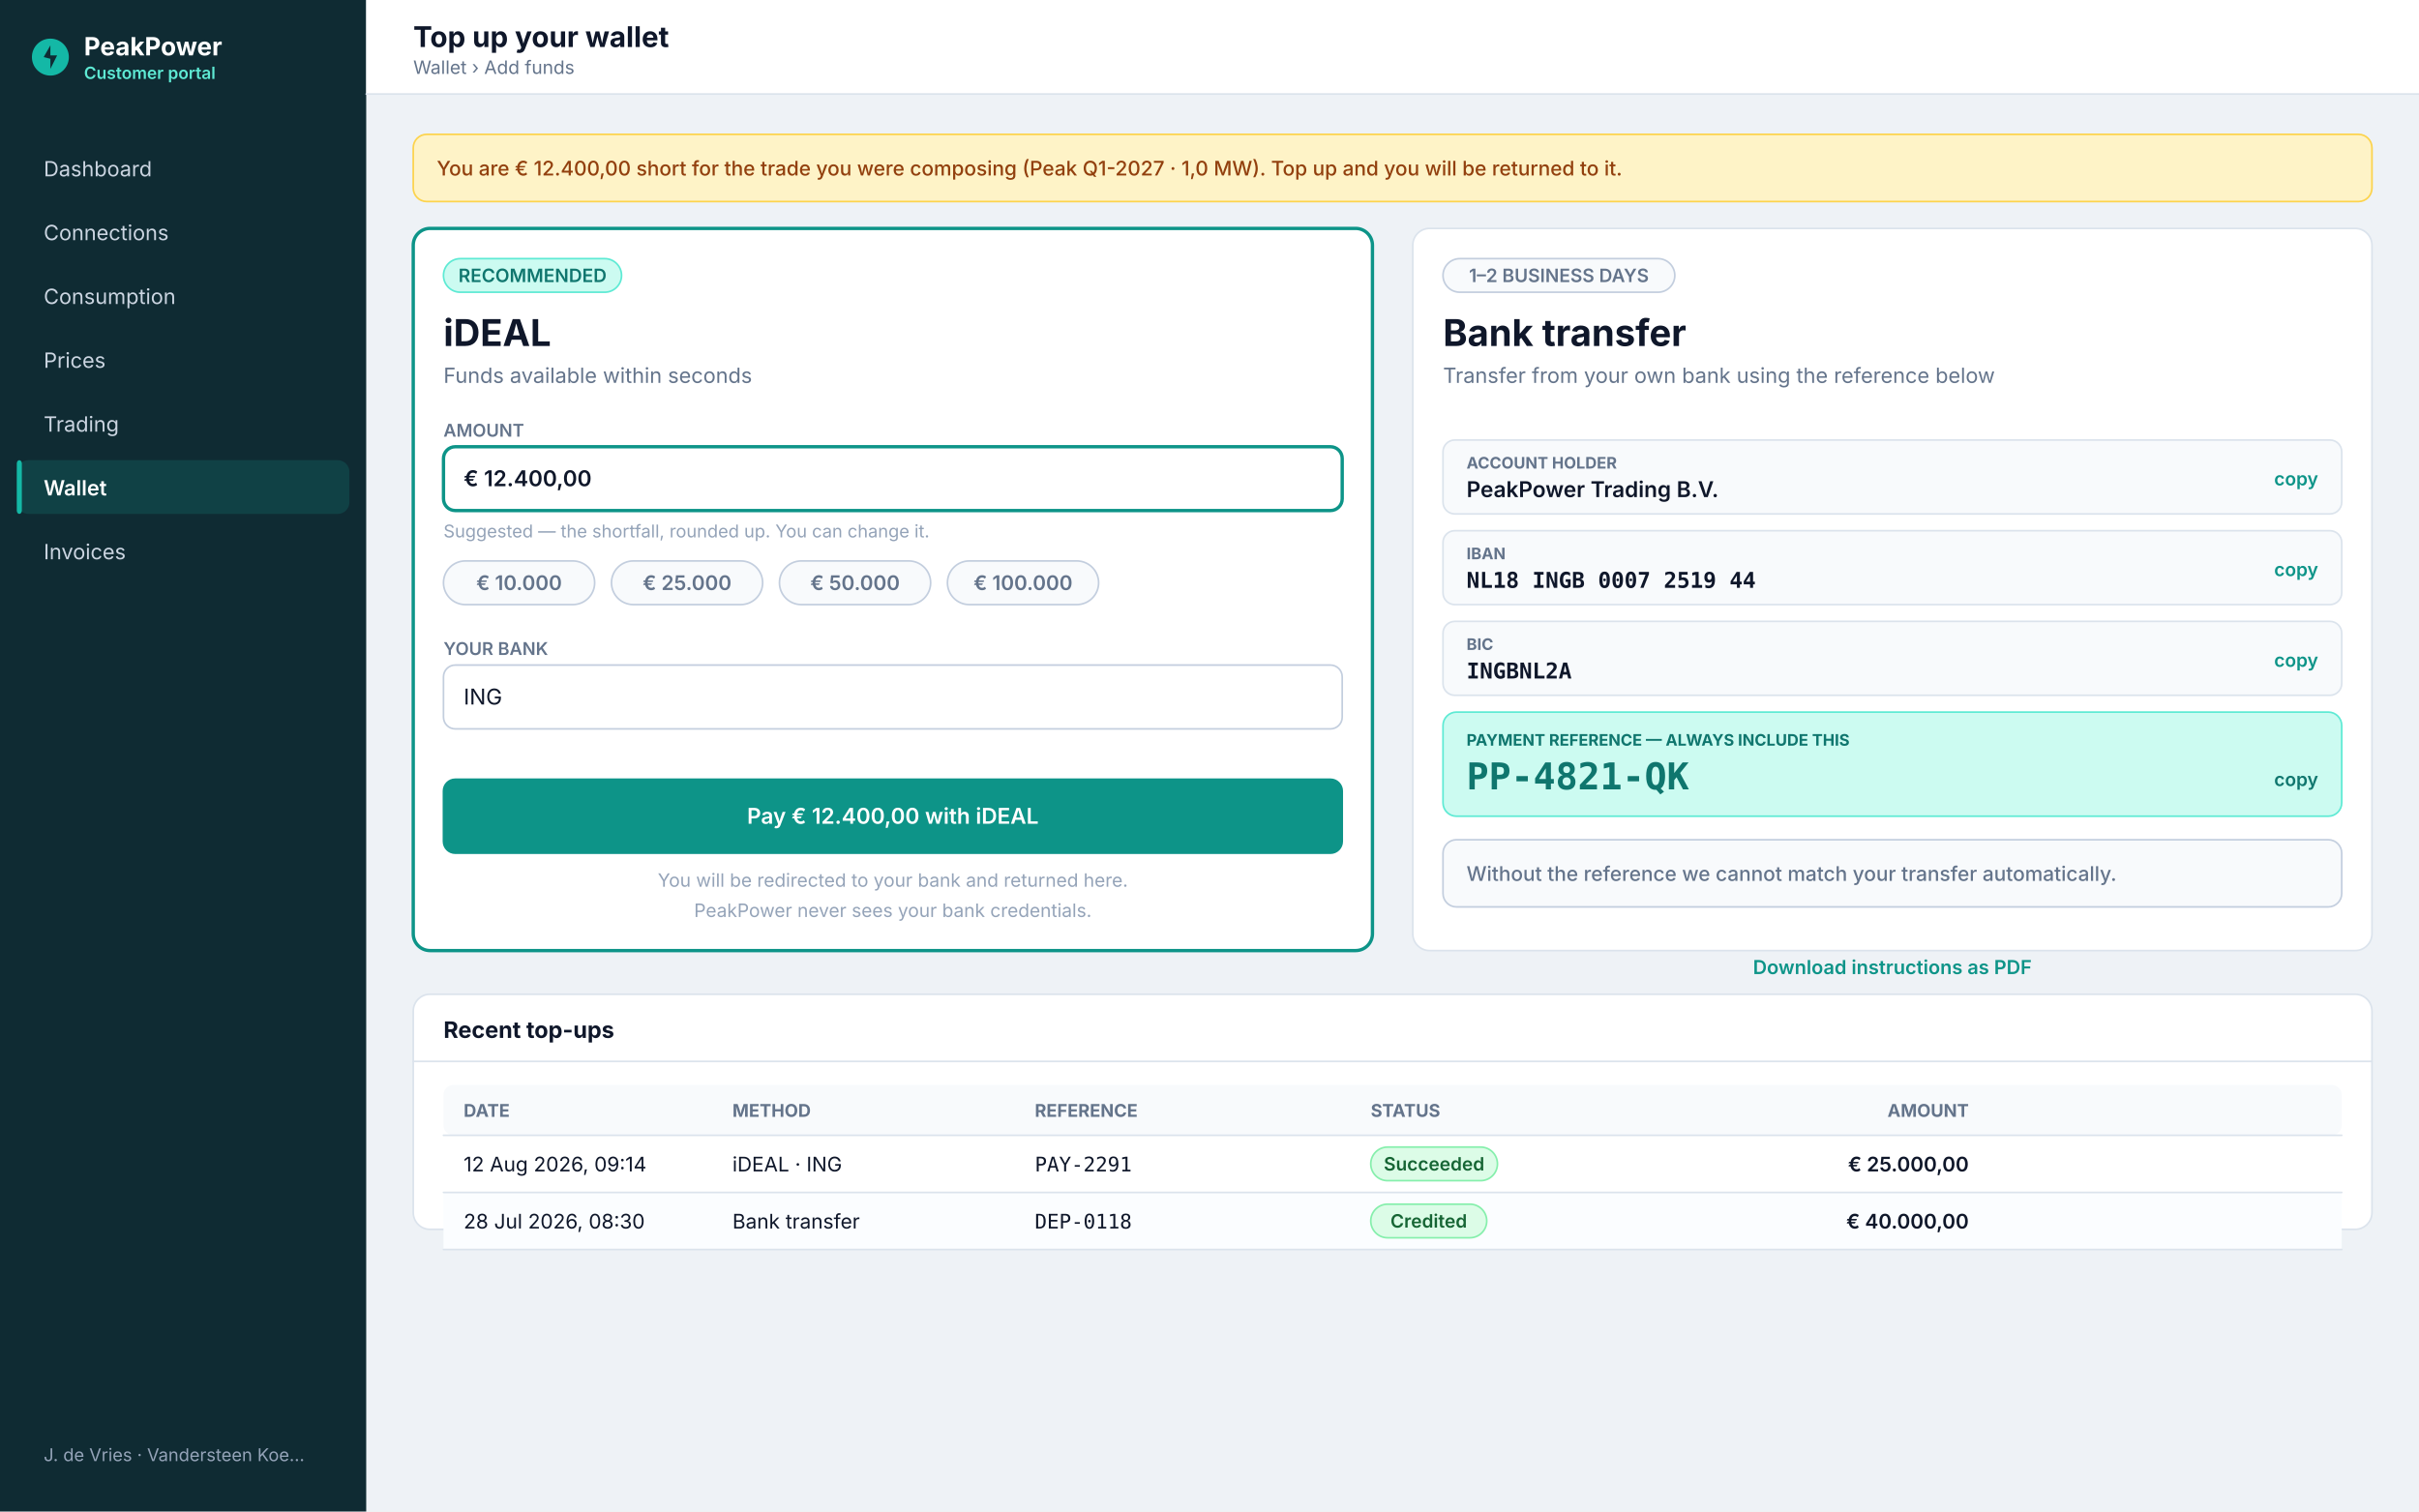
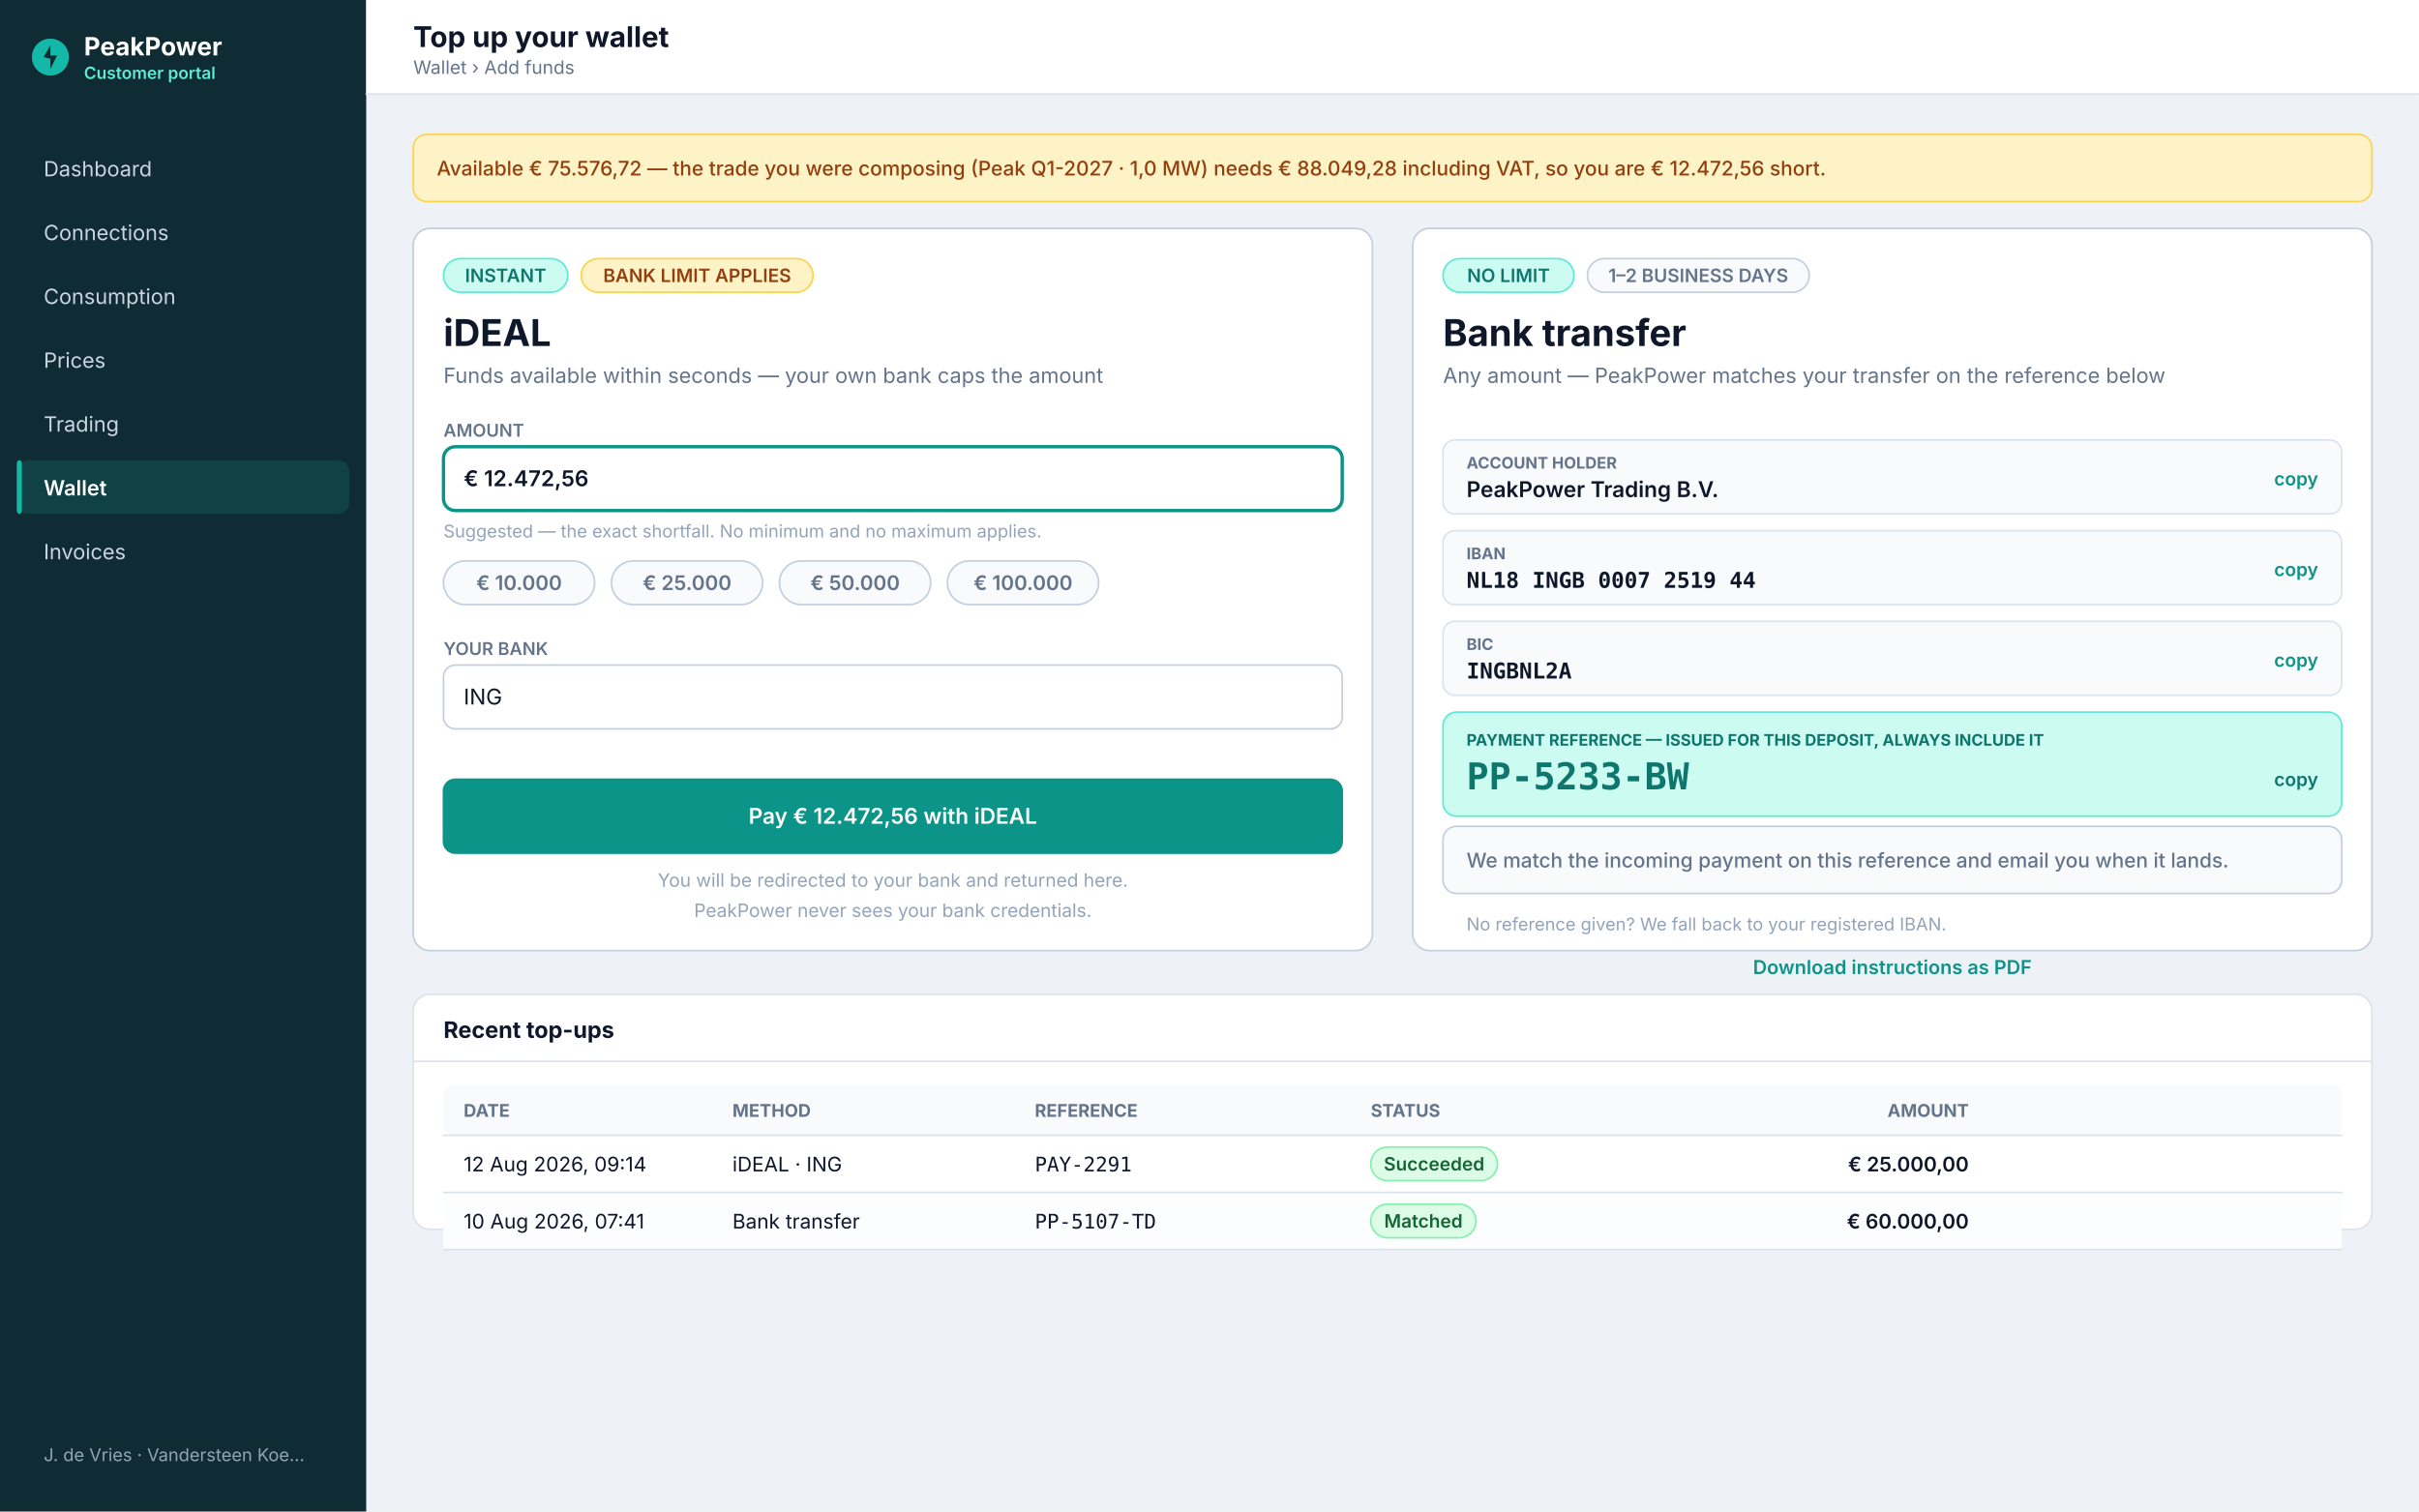
<svg xmlns="http://www.w3.org/2000/svg" viewBox="0 0 1440 900" width="1440" height="900" role="img" aria-label="Customer portal — wallet top-up">
  <rect x="0" y="0" width="1440" height="900" rx="0" fill="#eef2f6" stroke="none" />
  <rect x="0" y="0" width="218" height="900" rx="0" fill="#0f2b33" stroke="none" />
  <g>
    <circle cx="30" cy="34" r="11" fill="#14b8a6" stroke="none" stroke-width="1" />
    <path d="M 26 34 L 30 27 L 30 33 L 34 33 L 30 41 L 30 35 Z" fill="#0f2b33" stroke="none" stroke-width="2" stroke-linejoin="round" stroke-linecap="round" />
  </g>
  <text x="50" y="33" font-family="Inter, 'Segoe UI', -apple-system, BlinkMacSystemFont, 'Helvetica Neue', Arial, sans-serif" font-size="15" fill="#ffffff" font-weight="700" text-anchor="start">PeakPower</text>
  <text x="50" y="47" font-family="Inter, 'Segoe UI', -apple-system, BlinkMacSystemFont, 'Helvetica Neue', Arial, sans-serif" font-size="10" fill="#5eead4" font-weight="600" text-anchor="start">Customer portal</text>
  <text x="26" y="105" font-family="Inter, 'Segoe UI', -apple-system, BlinkMacSystemFont, 'Helvetica Neue', Arial, sans-serif" font-size="12.5" fill="#cbd5e1" font-weight="400" text-anchor="start">Dashboard</text>
  <text x="26" y="143" font-family="Inter, 'Segoe UI', -apple-system, BlinkMacSystemFont, 'Helvetica Neue', Arial, sans-serif" font-size="12.5" fill="#cbd5e1" font-weight="400" text-anchor="start">Connections</text>
  <text x="26" y="181" font-family="Inter, 'Segoe UI', -apple-system, BlinkMacSystemFont, 'Helvetica Neue', Arial, sans-serif" font-size="12.5" fill="#cbd5e1" font-weight="400" text-anchor="start">Consumption</text>
  <text x="26" y="219" font-family="Inter, 'Segoe UI', -apple-system, BlinkMacSystemFont, 'Helvetica Neue', Arial, sans-serif" font-size="12.5" fill="#cbd5e1" font-weight="400" text-anchor="start">Prices</text>
  <text x="26" y="257" font-family="Inter, 'Segoe UI', -apple-system, BlinkMacSystemFont, 'Helvetica Neue', Arial, sans-serif" font-size="12.5" fill="#cbd5e1" font-weight="400" text-anchor="start">Trading</text>
  <rect x="10" y="274" width="198" height="32" rx="7" fill="rgba(20,184,166,0.16)" stroke="none" />
  <rect x="10" y="274" width="3" height="32" rx="2" fill="#14b8a6" stroke="none" />
  <text x="26" y="295" font-family="Inter, 'Segoe UI', -apple-system, BlinkMacSystemFont, 'Helvetica Neue', Arial, sans-serif" font-size="12.5" fill="#ffffff" font-weight="600" text-anchor="start">Wallet</text>
  <text x="26" y="333" font-family="Inter, 'Segoe UI', -apple-system, BlinkMacSystemFont, 'Helvetica Neue', Arial, sans-serif" font-size="12.5" fill="#cbd5e1" font-weight="400" text-anchor="start">Invoices</text>
  <text x="26" y="870" font-family="Inter, 'Segoe UI', -apple-system, BlinkMacSystemFont, 'Helvetica Neue', Arial, sans-serif" font-size="10.5" fill="#94a3b8" font-weight="400" text-anchor="start">J. de Vries · Vandersteen Koe…</text>
  <rect x="218" y="0" width="1222" height="56" rx="0" fill="#ffffff" stroke="none" />
  <line x1="218" y1="56" x2="1440" y2="56" stroke="#dbe3ec" stroke-width="1" stroke-linecap="round" />
  <text x="246" y="28" font-family="Inter, 'Segoe UI', -apple-system, BlinkMacSystemFont, 'Helvetica Neue', Arial, sans-serif" font-size="17" fill="#0f172a" font-weight="700" text-anchor="start">Top up your wallet</text>
  <text x="246" y="44" font-family="Inter, 'Segoe UI', -apple-system, BlinkMacSystemFont, 'Helvetica Neue', Arial, sans-serif" font-size="11" fill="#64748b" font-weight="400" text-anchor="start">Wallet › Add funds</text>
  <rect x="246" y="80" width="1166" height="40" rx="8" fill="#fef3c7" stroke="#fcd34d" stroke-width="1" />
-   <text x="260" y="104.5" font-family="Inter, 'Segoe UI', -apple-system, BlinkMacSystemFont, 'Helvetica Neue', Arial, sans-serif" font-size="12" fill="#92400e" font-weight="500" text-anchor="start">You are € 12.400,00 short for the trade you were composing (Peak Q1-2027 · 1,0 MW). Top up and you will be returned to it.</text>
-   <rect x="246" y="136" width="571" height="430" rx="10" fill="#ffffff" stroke="#0d9488" stroke-width="2" />
-   <rect x="264" y="154" width="106" height="20" rx="10" fill="#ccfbf1" stroke="#5eead4" stroke-width="1" />
-   <text x="317" y="167.96" font-family="Inter, 'Segoe UI', -apple-system, BlinkMacSystemFont, 'Helvetica Neue', Arial, sans-serif" font-size="11" fill="#0f766e" font-weight="600" text-anchor="middle">RECOMMENDED</text>
+   <text x="260" y="104.5" font-family="Inter, 'Segoe UI', -apple-system, BlinkMacSystemFont, 'Helvetica Neue', Arial, sans-serif" font-size="12" fill="#92400e" font-weight="500" text-anchor="start">Available € 75.576,72 — the trade you were composing (Peak Q1-2027 · 1,0 MW) needs € 88.049,28 including VAT, so you are € 12.472,56 short.</text>
+   <rect x="246" y="136" width="571" height="430" rx="10" fill="#ffffff" stroke="#c3cede" stroke-width="1" />
+   <rect x="264" y="154" width="74" height="20" rx="10" fill="#ccfbf1" stroke="#5eead4" stroke-width="1" />
+   <text x="301" y="167.96" font-family="Inter, 'Segoe UI', -apple-system, BlinkMacSystemFont, 'Helvetica Neue', Arial, sans-serif" font-size="11" fill="#0f766e" font-weight="600" text-anchor="middle">INSTANT</text>
+   <rect x="346" y="154" width="138" height="20" rx="10" fill="#fef3c7" stroke="#fcd34d" stroke-width="1" />
+   <text x="415" y="167.96" font-family="Inter, 'Segoe UI', -apple-system, BlinkMacSystemFont, 'Helvetica Neue', Arial, sans-serif" font-size="11" fill="#92400e" font-weight="600" text-anchor="middle">BANK LIMIT APPLIES</text>
  <text x="264" y="206" font-family="Inter, 'Segoe UI', -apple-system, BlinkMacSystemFont, 'Helvetica Neue', Arial, sans-serif" font-size="22" fill="#0f172a" font-weight="700" text-anchor="start">iDEAL</text>
-   <text x="264" y="228" font-family="Inter, 'Segoe UI', -apple-system, BlinkMacSystemFont, 'Helvetica Neue', Arial, sans-serif" font-size="12.5" fill="#64748b" font-weight="400" text-anchor="start">Funds available within seconds</text>
+   <text x="264" y="228" font-family="Inter, 'Segoe UI', -apple-system, BlinkMacSystemFont, 'Helvetica Neue', Arial, sans-serif" font-size="12.5" fill="#64748b" font-weight="400" text-anchor="start">Funds available within seconds — your own bank caps the amount</text>
  <text x="264" y="260" font-family="Inter, 'Segoe UI', -apple-system, BlinkMacSystemFont, 'Helvetica Neue', Arial, sans-serif" font-size="10.5" fill="#64748b" font-weight="600" text-anchor="start">AMOUNT</text>
  <rect x="264" y="266" width="535" height="38" rx="7" fill="#ffffff" stroke="#0d9488" stroke-width="2" />
-   <text x="276" y="289.5" font-family="Inter, 'Segoe UI', -apple-system, BlinkMacSystemFont, 'Helvetica Neue', Arial, sans-serif" font-size="13" fill="#0f172a" font-weight="600" text-anchor="start">€ 12.400,00</text>
-   <text x="264" y="320" font-family="Inter, 'Segoe UI', -apple-system, BlinkMacSystemFont, 'Helvetica Neue', Arial, sans-serif" font-size="10.5" fill="#94a3b8" font-weight="400" text-anchor="start">Suggested — the shortfall, rounded up. You can change it.</text>
+   <text x="276" y="289.5" font-family="Inter, 'Segoe UI', -apple-system, BlinkMacSystemFont, 'Helvetica Neue', Arial, sans-serif" font-size="13" fill="#0f172a" font-weight="600" text-anchor="start">€ 12.472,56</text>
+   <text x="264" y="320" font-family="Inter, 'Segoe UI', -apple-system, BlinkMacSystemFont, 'Helvetica Neue', Arial, sans-serif" font-size="10.5" fill="#94a3b8" font-weight="400" text-anchor="start">Suggested — the exact shortfall. No minimum and no maximum applies.</text>
  <rect x="264" y="334" width="90" height="26" rx="13" fill="#f8fafc" stroke="#c3cede" stroke-width="1" />
  <text x="309" y="351.32" font-family="Inter, 'Segoe UI', -apple-system, BlinkMacSystemFont, 'Helvetica Neue', Arial, sans-serif" font-size="12" fill="#64748b" font-weight="600" text-anchor="middle">€ 10.000</text>
  <rect x="364" y="334" width="90" height="26" rx="13" fill="#f8fafc" stroke="#c3cede" stroke-width="1" />
  <text x="409" y="351.32" font-family="Inter, 'Segoe UI', -apple-system, BlinkMacSystemFont, 'Helvetica Neue', Arial, sans-serif" font-size="12" fill="#64748b" font-weight="600" text-anchor="middle">€ 25.000</text>
  <rect x="464" y="334" width="90" height="26" rx="13" fill="#f8fafc" stroke="#c3cede" stroke-width="1" />
  <text x="509" y="351.32" font-family="Inter, 'Segoe UI', -apple-system, BlinkMacSystemFont, 'Helvetica Neue', Arial, sans-serif" font-size="12" fill="#64748b" font-weight="600" text-anchor="middle">€ 50.000</text>
  <rect x="564" y="334" width="90" height="26" rx="13" fill="#f8fafc" stroke="#c3cede" stroke-width="1" />
  <text x="609" y="351.32" font-family="Inter, 'Segoe UI', -apple-system, BlinkMacSystemFont, 'Helvetica Neue', Arial, sans-serif" font-size="12" fill="#64748b" font-weight="600" text-anchor="middle">€ 100.000</text>
  <text x="264" y="390" font-family="Inter, 'Segoe UI', -apple-system, BlinkMacSystemFont, 'Helvetica Neue', Arial, sans-serif" font-size="10.5" fill="#64748b" font-weight="600" text-anchor="start">YOUR BANK</text>
  <rect x="264" y="396" width="535" height="38" rx="7" fill="#ffffff" stroke="#c3cede" stroke-width="1" />
  <text x="276" y="419.5" font-family="Inter, 'Segoe UI', -apple-system, BlinkMacSystemFont, 'Helvetica Neue', Arial, sans-serif" font-size="13" fill="#0f172a" font-weight="400" text-anchor="start">ING</text>
  <rect x="264" y="464" width="535" height="44" rx="7" fill="#0d9488" stroke="#0d9488" stroke-width="1" />
-   <text x="531.5" y="490.5" font-family="Inter, 'Segoe UI', -apple-system, BlinkMacSystemFont, 'Helvetica Neue', Arial, sans-serif" font-size="13" fill="#ffffff" font-weight="600" text-anchor="middle">Pay € 12.400,00 with iDEAL</text>
+   <text x="531.5" y="490.5" font-family="Inter, 'Segoe UI', -apple-system, BlinkMacSystemFont, 'Helvetica Neue', Arial, sans-serif" font-size="13" fill="#ffffff" font-weight="600" text-anchor="middle">Pay € 12.472,56 with iDEAL</text>
  <text x="531.5" y="528" font-family="Inter, 'Segoe UI', -apple-system, BlinkMacSystemFont, 'Helvetica Neue', Arial, sans-serif" font-size="11" fill="#94a3b8" font-weight="400" text-anchor="middle">You will be redirected to your bank and returned here.</text>
  <text x="531.5" y="546" font-family="Inter, 'Segoe UI', -apple-system, BlinkMacSystemFont, 'Helvetica Neue', Arial, sans-serif" font-size="11" fill="#94a3b8" font-weight="400" text-anchor="middle">PeakPower never sees your bank credentials.</text>
-   <rect x="841" y="136" width="571" height="430" rx="10" fill="#ffffff" stroke="#dbe3ec" stroke-width="1" />
-   <rect x="859" y="154" width="138" height="20" rx="10" fill="#f8fafc" stroke="#c3cede" stroke-width="1" />
-   <text x="928" y="167.96" font-family="Inter, 'Segoe UI', -apple-system, BlinkMacSystemFont, 'Helvetica Neue', Arial, sans-serif" font-size="11" fill="#64748b" font-weight="600" text-anchor="middle">1–2 BUSINESS DAYS</text>
+   <rect x="841" y="136" width="571" height="430" rx="10" fill="#ffffff" stroke="#c3cede" stroke-width="1" />
+   <rect x="859" y="154" width="78" height="20" rx="10" fill="#ccfbf1" stroke="#5eead4" stroke-width="1" />
+   <text x="898" y="167.96" font-family="Inter, 'Segoe UI', -apple-system, BlinkMacSystemFont, 'Helvetica Neue', Arial, sans-serif" font-size="11" fill="#0f766e" font-weight="600" text-anchor="middle">NO LIMIT</text>
+   <rect x="945" y="154" width="132" height="20" rx="10" fill="#f8fafc" stroke="#c3cede" stroke-width="1" />
+   <text x="1011" y="167.96" font-family="Inter, 'Segoe UI', -apple-system, BlinkMacSystemFont, 'Helvetica Neue', Arial, sans-serif" font-size="11" fill="#64748b" font-weight="600" text-anchor="middle">1–2 BUSINESS DAYS</text>
  <text x="859" y="206" font-family="Inter, 'Segoe UI', -apple-system, BlinkMacSystemFont, 'Helvetica Neue', Arial, sans-serif" font-size="22" fill="#0f172a" font-weight="700" text-anchor="start">Bank transfer</text>
-   <text x="859" y="228" font-family="Inter, 'Segoe UI', -apple-system, BlinkMacSystemFont, 'Helvetica Neue', Arial, sans-serif" font-size="12.5" fill="#64748b" font-weight="400" text-anchor="start">Transfer from your own bank using the reference below</text>
+   <text x="859" y="228" font-family="Inter, 'Segoe UI', -apple-system, BlinkMacSystemFont, 'Helvetica Neue', Arial, sans-serif" font-size="12.5" fill="#64748b" font-weight="400" text-anchor="start">Any amount — PeakPower matches your transfer on the reference below</text>
  <rect x="859" y="262" width="535" height="44" rx="7" fill="#f8fafc" stroke="#dbe3ec" stroke-width="1" />
  <text x="873" y="279" font-family="Inter, 'Segoe UI', -apple-system, BlinkMacSystemFont, 'Helvetica Neue', Arial, sans-serif" font-size="9.5" fill="#64748b" font-weight="700" text-anchor="start">ACCOUNT HOLDER</text>
  <text x="873" y="296" font-family="Inter, 'Segoe UI', -apple-system, BlinkMacSystemFont, 'Helvetica Neue', Arial, sans-serif" font-size="13" fill="#0f172a" font-weight="600" text-anchor="start">PeakPower Trading B.V.</text>
  <text x="1380" y="289" font-family="Inter, 'Segoe UI', -apple-system, BlinkMacSystemFont, 'Helvetica Neue', Arial, sans-serif" font-size="11" fill="#0d9488" font-weight="600" text-anchor="end">copy</text>
  <rect x="859" y="316" width="535" height="44" rx="7" fill="#f8fafc" stroke="#dbe3ec" stroke-width="1" />
  <text x="873" y="333" font-family="Inter, 'Segoe UI', -apple-system, BlinkMacSystemFont, 'Helvetica Neue', Arial, sans-serif" font-size="9.5" fill="#64748b" font-weight="700" text-anchor="start">IBAN</text>
  <text x="873" y="350" font-family="'SF Mono', 'Cascadia Mono', Menlo, Consolas, monospace" font-size="13" fill="#0f172a" font-weight="600" text-anchor="start">NL18 INGB 0007 2519 44</text>
  <text x="1380" y="343" font-family="Inter, 'Segoe UI', -apple-system, BlinkMacSystemFont, 'Helvetica Neue', Arial, sans-serif" font-size="11" fill="#0d9488" font-weight="600" text-anchor="end">copy</text>
  <rect x="859" y="370" width="535" height="44" rx="7" fill="#f8fafc" stroke="#dbe3ec" stroke-width="1" />
  <text x="873" y="387" font-family="Inter, 'Segoe UI', -apple-system, BlinkMacSystemFont, 'Helvetica Neue', Arial, sans-serif" font-size="9.5" fill="#64748b" font-weight="700" text-anchor="start">BIC</text>
  <text x="873" y="404" font-family="'SF Mono', 'Cascadia Mono', Menlo, Consolas, monospace" font-size="13" fill="#0f172a" font-weight="600" text-anchor="start">INGBNL2A</text>
  <text x="1380" y="397" font-family="Inter, 'Segoe UI', -apple-system, BlinkMacSystemFont, 'Helvetica Neue', Arial, sans-serif" font-size="11" fill="#0d9488" font-weight="600" text-anchor="end">copy</text>
  <rect x="859" y="424" width="535" height="62" rx="8" fill="#ccfbf1" stroke="#5eead4" stroke-width="1" />
-   <text x="873" y="444" font-family="Inter, 'Segoe UI', -apple-system, BlinkMacSystemFont, 'Helvetica Neue', Arial, sans-serif" font-size="9.5" fill="#0f766e" font-weight="700" text-anchor="start">PAYMENT REFERENCE — ALWAYS INCLUDE THIS</text>
-   <text x="873" y="470" font-family="'SF Mono', 'Cascadia Mono', Menlo, Consolas, monospace" font-size="22" fill="#0f766e" font-weight="700" text-anchor="start">PP-4821-QK</text>
+   <text x="873" y="444" font-family="Inter, 'Segoe UI', -apple-system, BlinkMacSystemFont, 'Helvetica Neue', Arial, sans-serif" font-size="9.5" fill="#0f766e" font-weight="700" text-anchor="start">PAYMENT REFERENCE — ISSUED FOR THIS DEPOSIT, ALWAYS INCLUDE IT</text>
+   <text x="873" y="470" font-family="'SF Mono', 'Cascadia Mono', Menlo, Consolas, monospace" font-size="22" fill="#0f766e" font-weight="700" text-anchor="start">PP-5233-BW</text>
  <text x="1380" y="468" font-family="Inter, 'Segoe UI', -apple-system, BlinkMacSystemFont, 'Helvetica Neue', Arial, sans-serif" font-size="11" fill="#0f766e" font-weight="600" text-anchor="end">copy</text>
-   <rect x="859" y="500" width="535" height="40" rx="8" fill="#f8fafc" stroke="#c3cede" stroke-width="1" />
-   <text x="873" y="524.5" font-family="Inter, 'Segoe UI', -apple-system, BlinkMacSystemFont, 'Helvetica Neue', Arial, sans-serif" font-size="12" fill="#64748b" font-weight="500" text-anchor="start">Without the reference we cannot match your transfer automatically.</text>
+   <rect x="859" y="492" width="535" height="40" rx="8" fill="#f8fafc" stroke="#c3cede" stroke-width="1" />
+   <text x="873" y="516.5" font-family="Inter, 'Segoe UI', -apple-system, BlinkMacSystemFont, 'Helvetica Neue', Arial, sans-serif" font-size="12" fill="#64748b" font-weight="500" text-anchor="start">We match the incoming payment on this reference and email you when it lands.</text>
+   <text x="873" y="554" font-family="Inter, 'Segoe UI', -apple-system, BlinkMacSystemFont, 'Helvetica Neue', Arial, sans-serif" font-size="10.5" fill="#94a3b8" font-weight="400" text-anchor="start">No reference given? We fall back to your registered IBAN.</text>
  <text x="1126.5" y="580" font-family="Inter, 'Segoe UI', -apple-system, BlinkMacSystemFont, 'Helvetica Neue', Arial, sans-serif" font-size="11.5" fill="#0d9488" font-weight="600" text-anchor="middle">Download instructions as PDF</text>
  <rect x="246" y="592" width="1166" height="140" rx="10" fill="#ffffff" stroke="#dbe3ec" stroke-width="1" />
  <text x="264" y="618" font-family="Inter, 'Segoe UI', -apple-system, BlinkMacSystemFont, 'Helvetica Neue', Arial, sans-serif" font-size="13.5" fill="#0f172a" font-weight="700" text-anchor="start">Recent top-ups</text>
  <line x1="246" y1="632" x2="1412" y2="632" stroke="#dbe3ec" stroke-width="1" stroke-linecap="round" />
  <rect x="264" y="646" width="1130" height="30" rx="6" fill="#f8fafc" stroke="none" />
  <text x="276" y="665" font-family="Inter, 'Segoe UI', -apple-system, BlinkMacSystemFont, 'Helvetica Neue', Arial, sans-serif" font-size="10.5" fill="#64748b" font-weight="700" text-anchor="start">DATE</text>
  <text x="436" y="665" font-family="Inter, 'Segoe UI', -apple-system, BlinkMacSystemFont, 'Helvetica Neue', Arial, sans-serif" font-size="10.5" fill="#64748b" font-weight="700" text-anchor="start">METHOD</text>
  <text x="616" y="665" font-family="Inter, 'Segoe UI', -apple-system, BlinkMacSystemFont, 'Helvetica Neue', Arial, sans-serif" font-size="10.5" fill="#64748b" font-weight="700" text-anchor="start">REFERENCE</text>
  <text x="816" y="665" font-family="Inter, 'Segoe UI', -apple-system, BlinkMacSystemFont, 'Helvetica Neue', Arial, sans-serif" font-size="10.5" fill="#64748b" font-weight="700" text-anchor="start">STATUS</text>
  <text x="1172" y="665" font-family="Inter, 'Segoe UI', -apple-system, BlinkMacSystemFont, 'Helvetica Neue', Arial, sans-serif" font-size="10.5" fill="#64748b" font-weight="700" text-anchor="end">AMOUNT</text>
  <line x1="264" y1="676" x2="1394" y2="676" stroke="#dbe3ec" stroke-width="1" stroke-linecap="round" />
  <text x="276" y="697.5" font-family="Inter, 'Segoe UI', -apple-system, BlinkMacSystemFont, 'Helvetica Neue', Arial, sans-serif" font-size="12" fill="#0f172a" font-weight="400" text-anchor="start">12 Aug 2026, 09:14</text>
  <text x="436" y="697.5" font-family="Inter, 'Segoe UI', -apple-system, BlinkMacSystemFont, 'Helvetica Neue', Arial, sans-serif" font-size="12" fill="#0f172a" font-weight="400" text-anchor="start">iDEAL · ING</text>
  <text x="616" y="697.5" font-family="'SF Mono', 'Cascadia Mono', Menlo, Consolas, monospace" font-size="12" fill="#0f172a" font-weight="400" text-anchor="start">PAY-2291</text>
  <rect x="816" y="683" width="75.42" height="20" rx="10" fill="#dcfce7" stroke="#86efac" stroke-width="1" />
  <text x="853.71" y="696.96" font-family="Inter, 'Segoe UI', -apple-system, BlinkMacSystemFont, 'Helvetica Neue', Arial, sans-serif" font-size="11" fill="#166534" font-weight="600" text-anchor="middle">Succeeded</text>
  <text x="1172" y="697.5" font-family="Inter, 'Segoe UI', -apple-system, BlinkMacSystemFont, 'Helvetica Neue', Arial, sans-serif" font-size="12" fill="#0f172a" font-weight="600" text-anchor="end">€ 25.000,00</text>
  <rect x="264" y="710" width="1130" height="34" rx="0" fill="#fbfdff" stroke="none" />
  <line x1="264" y1="710" x2="1394" y2="710" stroke="#dbe3ec" stroke-width="1" stroke-linecap="round" />
-   <text x="276" y="731.5" font-family="Inter, 'Segoe UI', -apple-system, BlinkMacSystemFont, 'Helvetica Neue', Arial, sans-serif" font-size="12" fill="#0f172a" font-weight="400" text-anchor="start">28 Jul 2026, 08:30</text>
+   <text x="276" y="731.5" font-family="Inter, 'Segoe UI', -apple-system, BlinkMacSystemFont, 'Helvetica Neue', Arial, sans-serif" font-size="12" fill="#0f172a" font-weight="400" text-anchor="start">10 Aug 2026, 07:41</text>
  <text x="436" y="731.5" font-family="Inter, 'Segoe UI', -apple-system, BlinkMacSystemFont, 'Helvetica Neue', Arial, sans-serif" font-size="12" fill="#0f172a" font-weight="400" text-anchor="start">Bank transfer</text>
-   <text x="616" y="731.5" font-family="'SF Mono', 'Cascadia Mono', Menlo, Consolas, monospace" font-size="12" fill="#0f172a" font-weight="400" text-anchor="start">DEP-0118</text>
-   <rect x="816" y="717" width="69.04" height="20" rx="10" fill="#dcfce7" stroke="#86efac" stroke-width="1" />
-   <text x="850.52" y="730.96" font-family="Inter, 'Segoe UI', -apple-system, BlinkMacSystemFont, 'Helvetica Neue', Arial, sans-serif" font-size="11" fill="#166534" font-weight="600" text-anchor="middle">Credited</text>
-   <text x="1172" y="731.5" font-family="Inter, 'Segoe UI', -apple-system, BlinkMacSystemFont, 'Helvetica Neue', Arial, sans-serif" font-size="12" fill="#0f172a" font-weight="600" text-anchor="end">€ 40.000,00</text>
+   <text x="616" y="731.5" font-family="'SF Mono', 'Cascadia Mono', Menlo, Consolas, monospace" font-size="12" fill="#0f172a" font-weight="400" text-anchor="start">PP-5107-TD</text>
+   <rect x="816" y="717" width="62.66" height="20" rx="10" fill="#dcfce7" stroke="#86efac" stroke-width="1" />
+   <text x="847.33" y="730.96" font-family="Inter, 'Segoe UI', -apple-system, BlinkMacSystemFont, 'Helvetica Neue', Arial, sans-serif" font-size="11" fill="#166534" font-weight="600" text-anchor="middle">Matched</text>
+   <text x="1172" y="731.5" font-family="Inter, 'Segoe UI', -apple-system, BlinkMacSystemFont, 'Helvetica Neue', Arial, sans-serif" font-size="12" fill="#0f172a" font-weight="600" text-anchor="end">€ 60.000,00</text>
  <line x1="264" y1="744" x2="1394" y2="744" stroke="#dbe3ec" stroke-width="1" stroke-linecap="round" />
</svg>
